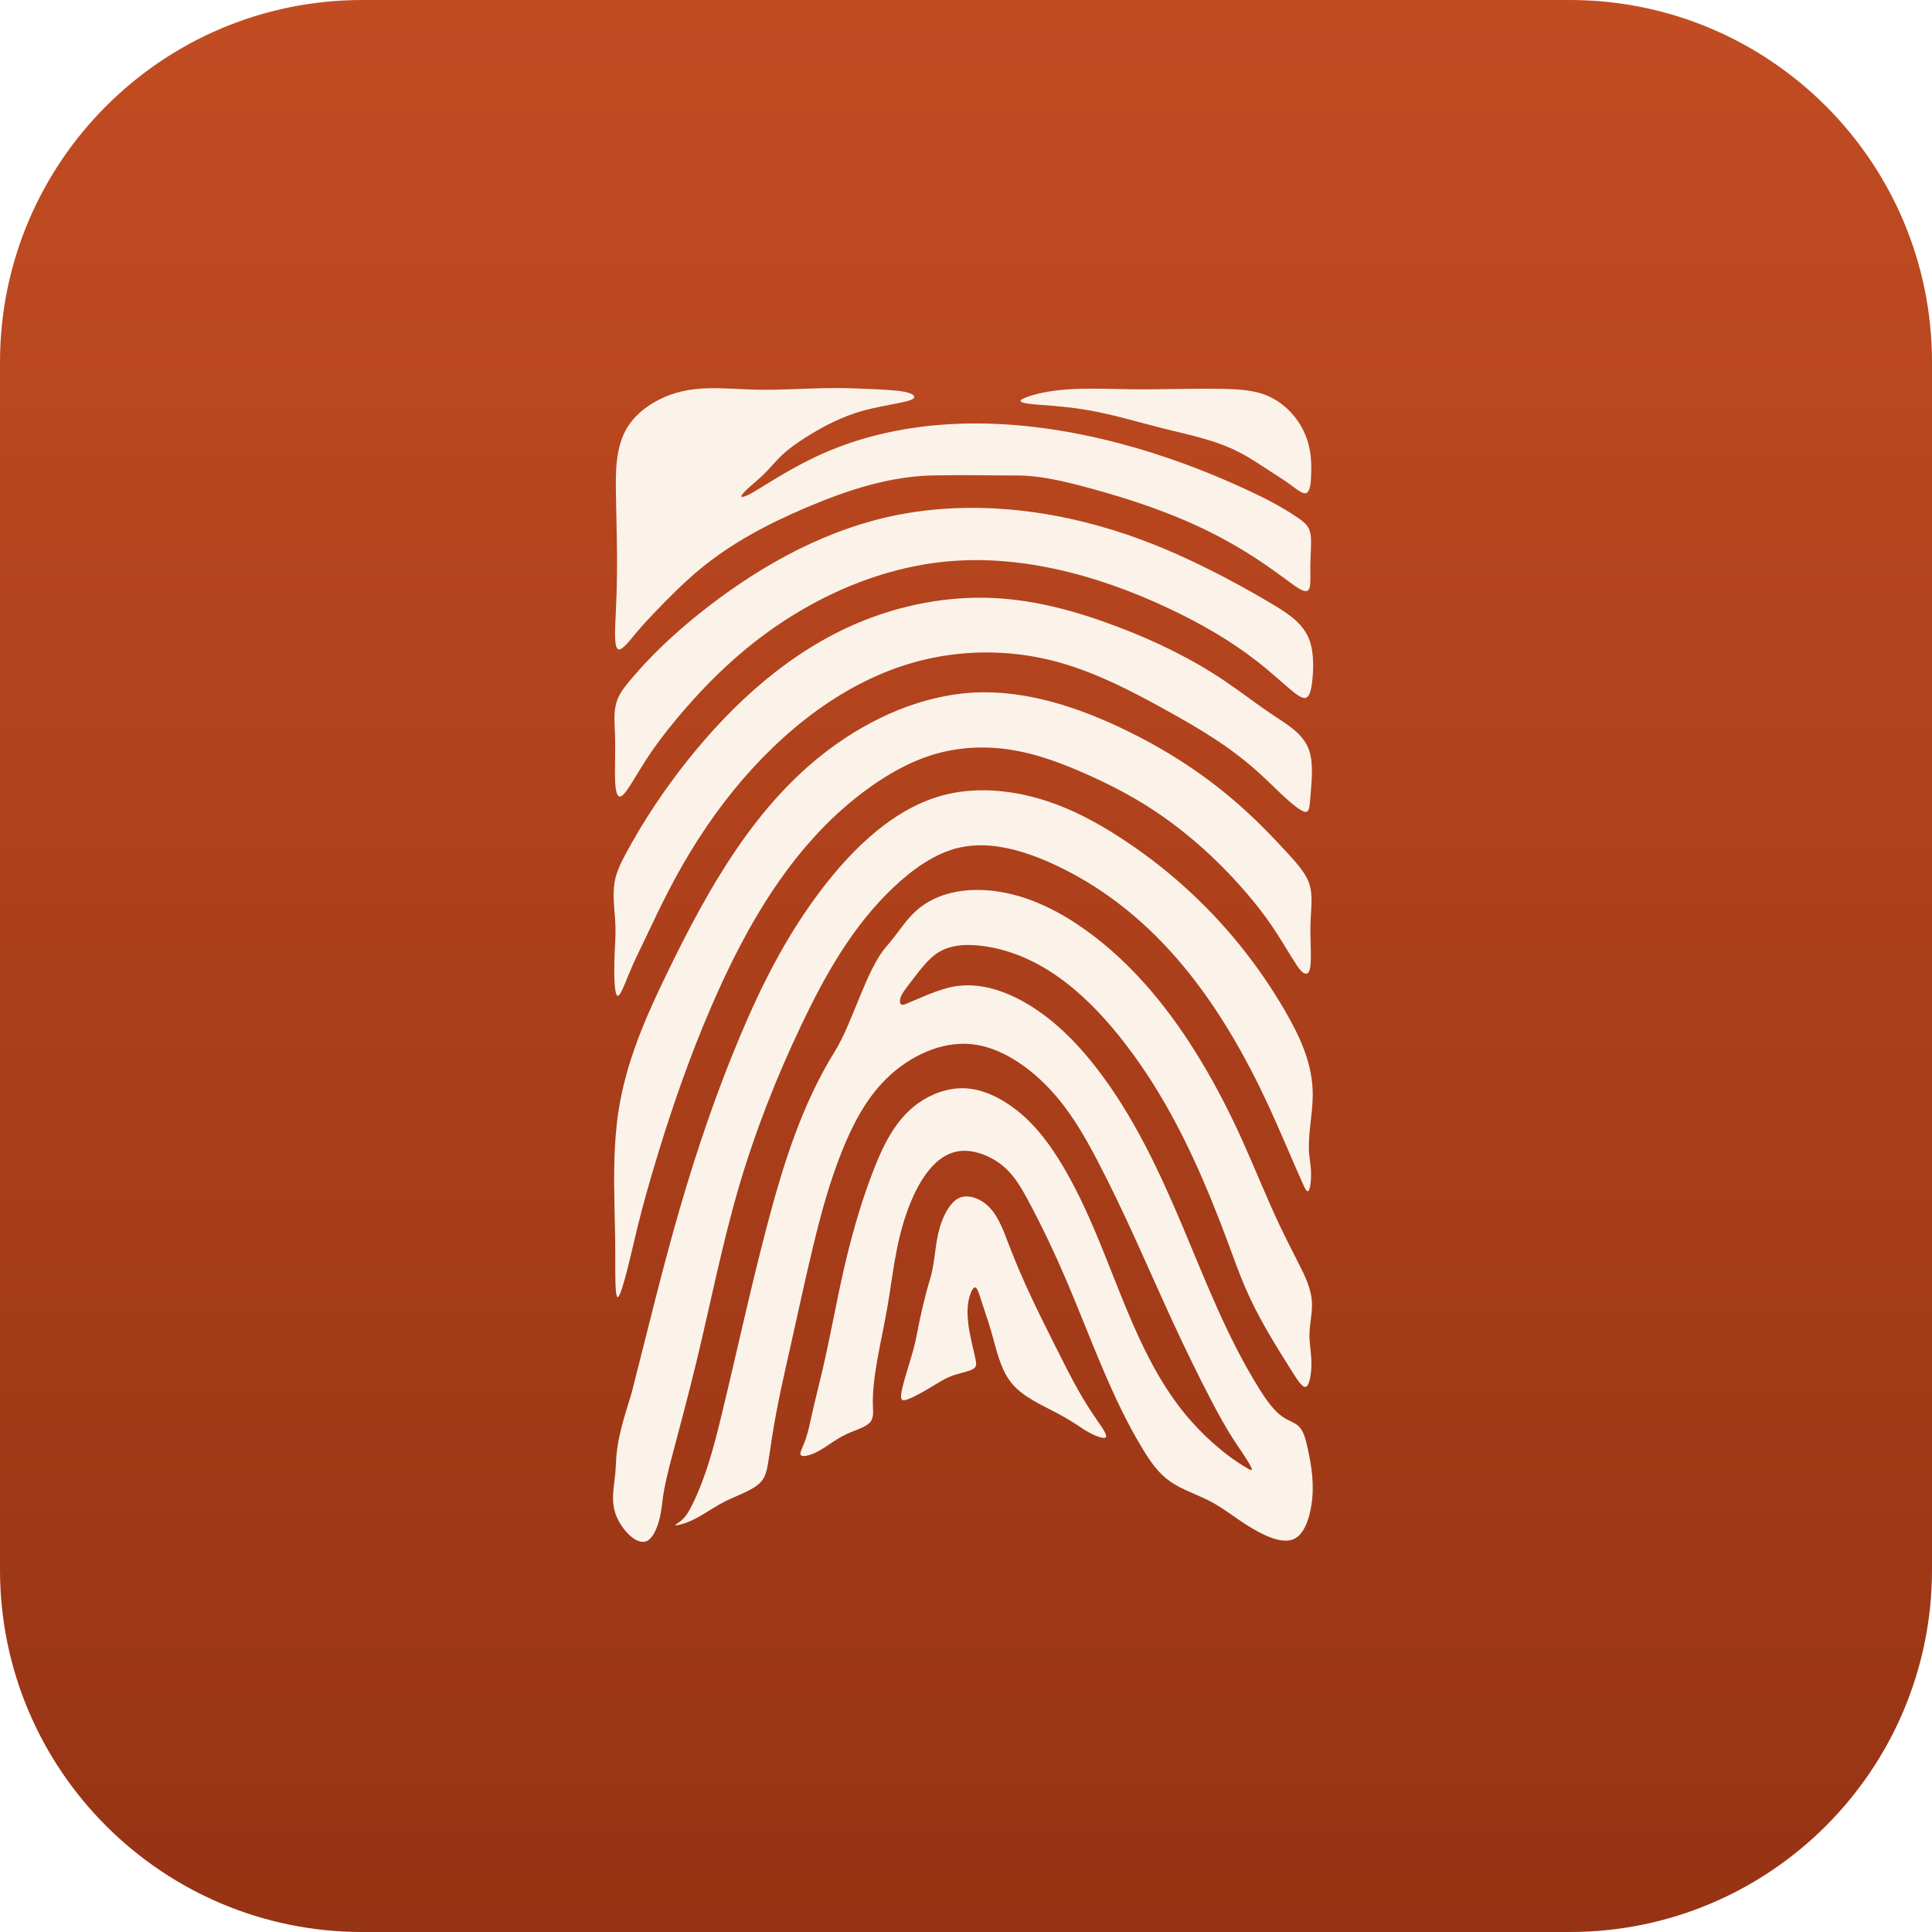
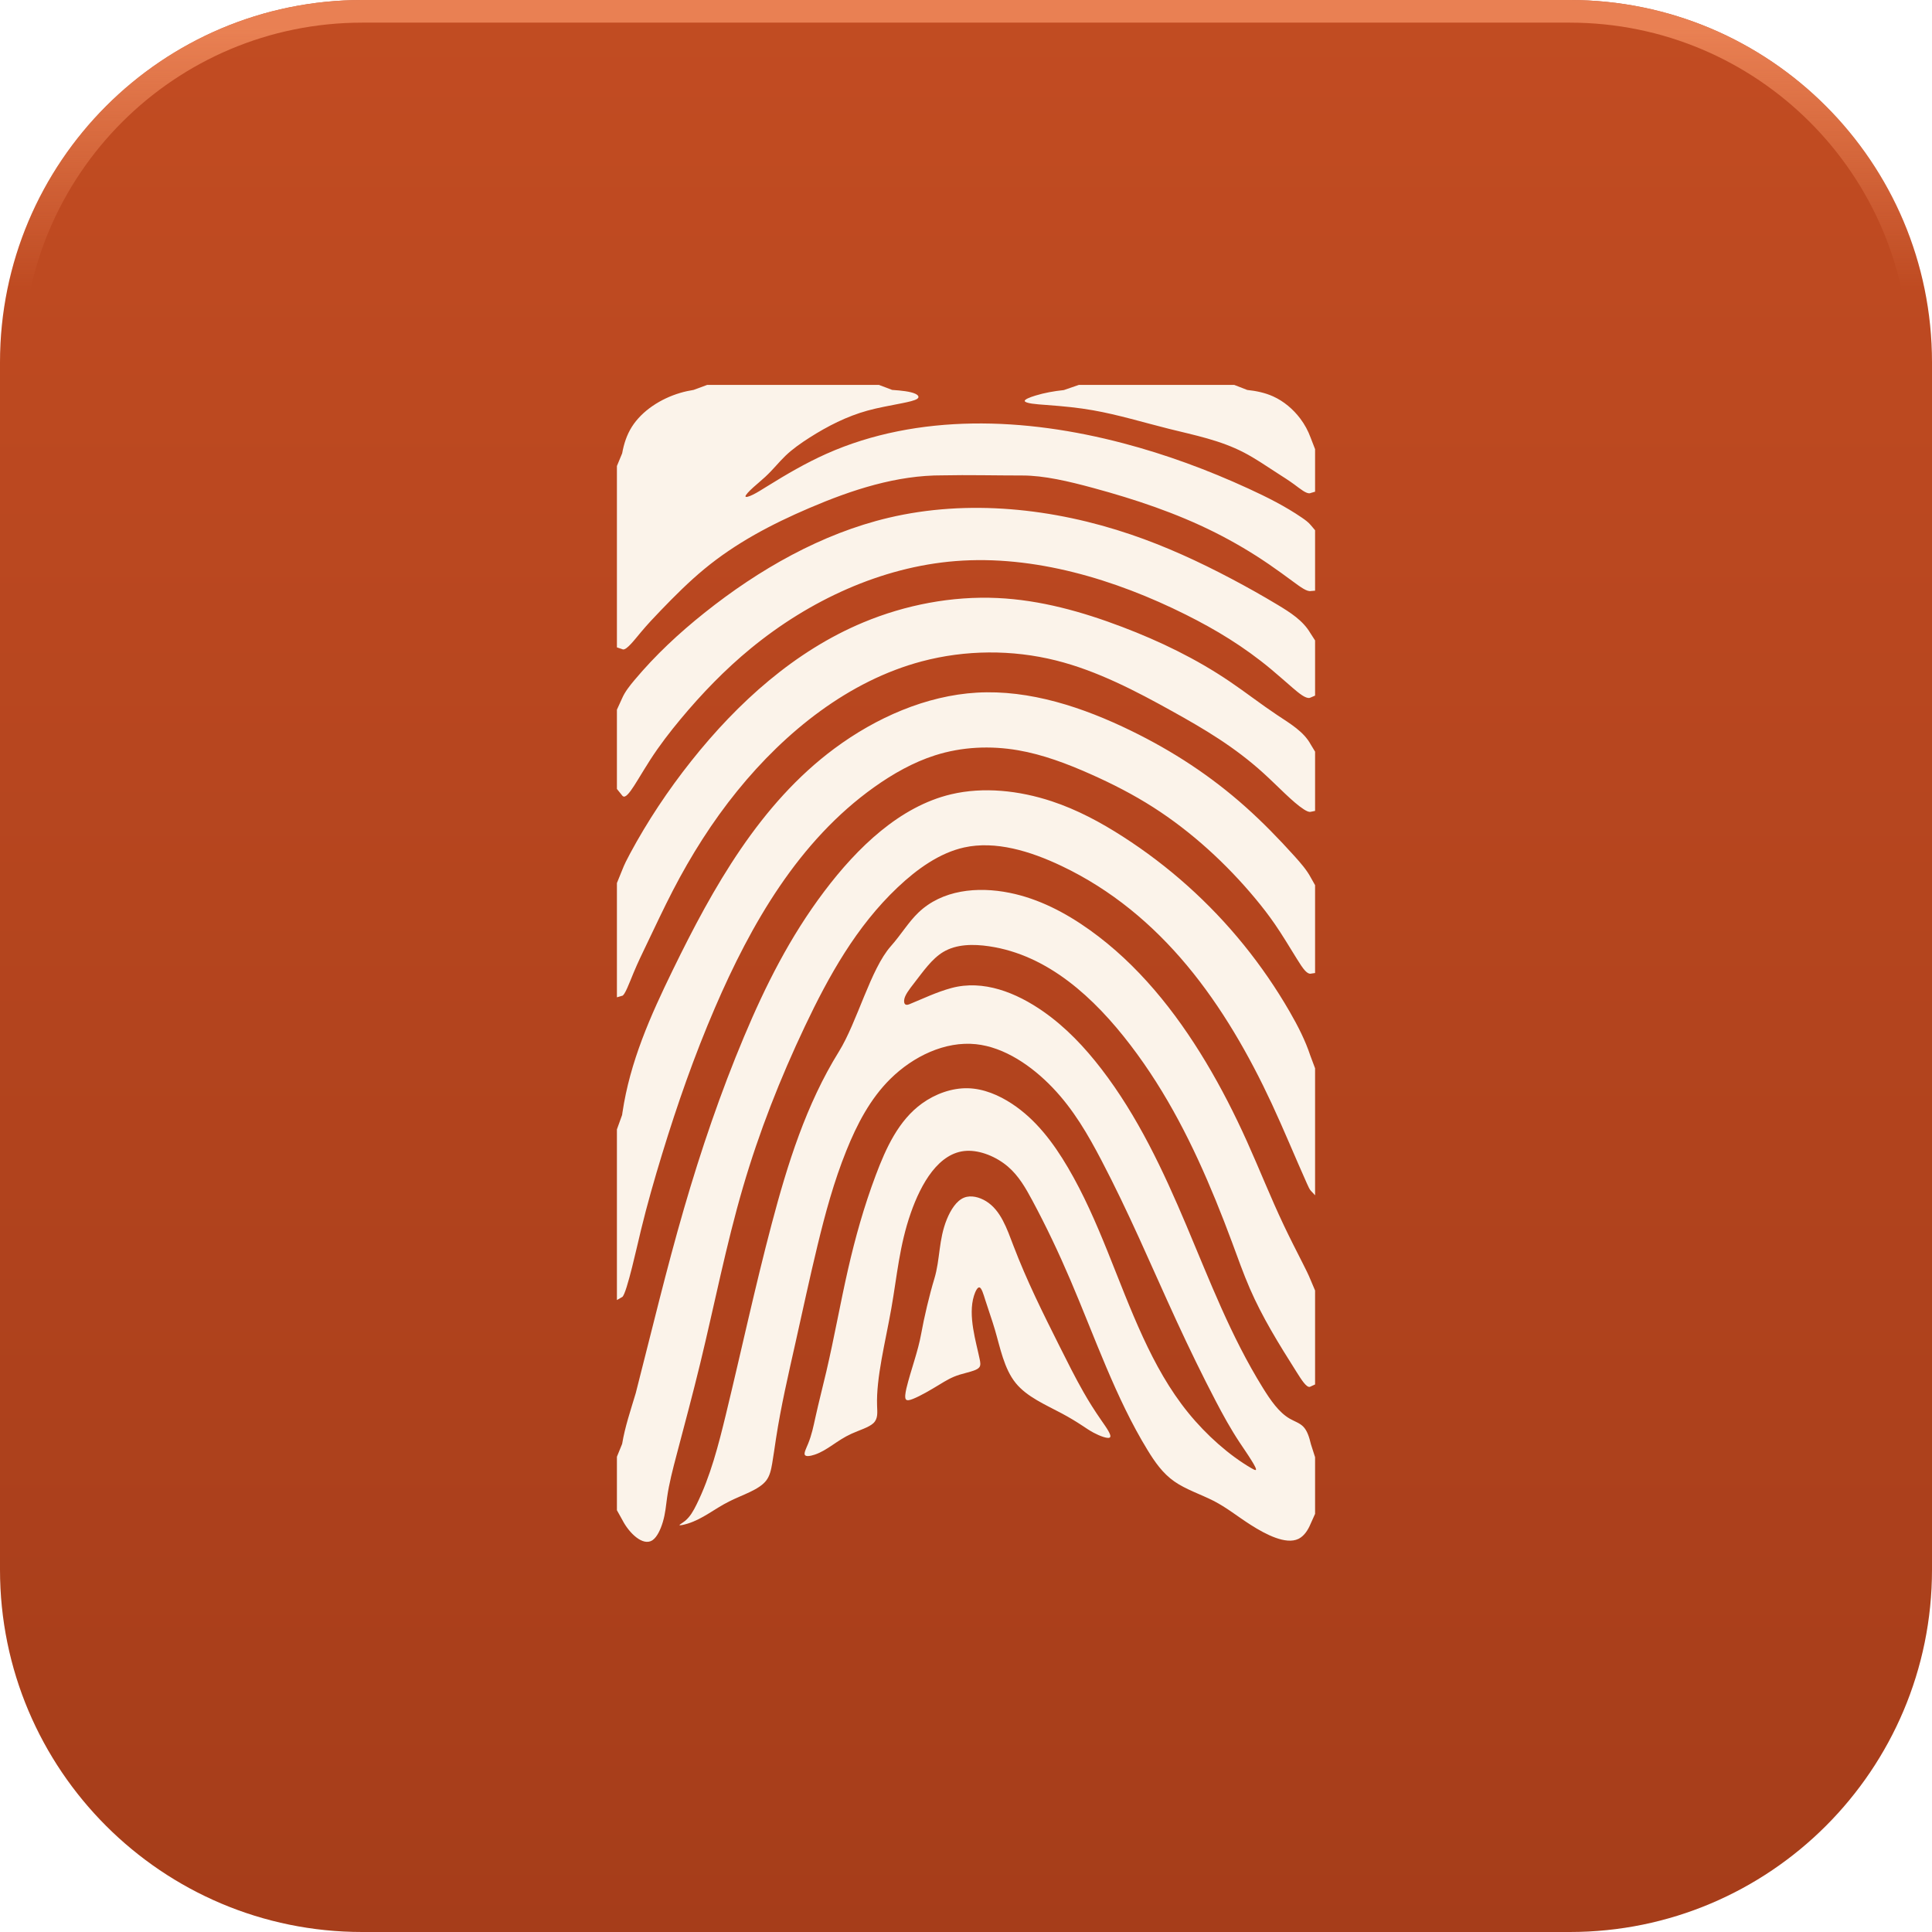
<svg xmlns="http://www.w3.org/2000/svg" width="1024" height="1024" viewBox="0 0 1024 1024">
  <defs>
    <linearGradient id="field" x1="0" y1="0" x2="0" y2="1">
      <stop offset="0" stop-color="#C24C22" />
-       <stop offset="1" stop-color="#963314" />
+       <stop offset="1" stop-color="#A63D1A" />
+     </linearGradient>
+     <linearGradient id="rim" x1="0" y1="0" x2="0" y2="1">
+       <stop offset="0" stop-color="#F08A5C" stop-opacity="0.85" />
+       <stop offset="0.14" stop-color="#F08A5C" stop-opacity="0" />
    </linearGradient>
  </defs>
  <rect width="1024" height="1024" rx="192" fill="url(#field)" />
+   <rect x="6" y="6" width="1012" height="1012" rx="186" fill="none" stroke="url(#rim)" stroke-width="12" />
  <g transform="translate(324.76 204.00) scale(2.21583)">
-     <g transform="translate(1 1)">
-       <path fill="#FBF3EA" fill-rule="evenodd" d="M 0.417,62.273 C -0.736,62.027 -0.466,57.636 -0.286,53.994 C -0.093,50.085 -0.003,47.039 0.024,43.920 C 0.073,38.218 -0.091,32.270 -0.217,26.040 C -0.338,20.056 -0.423,13.811 2.553,9.067 C 4.999,5.168 9.513,2.284 14.129,0.920 C 20.231,-0.882 26.510,-0.028 32.947,0.133 C 39.356,0.294 45.922,-0.231 51.973,-0.250 C 55.157,-0.259 58.199,-0.128 61.946,0.047 C 65.086,0.193 68.722,0.371 70.329,1.100 C 71.106,1.452 71.409,1.934 70.829,2.336 C 70.234,2.750 68.706,3.081 67.231,3.377 C 64.284,3.970 61.551,4.429 58.924,5.157 C 53.972,6.529 49.399,8.855 45.024,11.648 C 42.992,12.946 41.002,14.344 39.333,15.942 C 37.714,17.491 36.396,19.227 34.463,21.017 C 33.553,21.859 32.506,22.713 31.630,23.504 C 30.537,24.491 29.709,25.379 29.755,25.678 C 29.797,25.955 30.589,25.727 31.570,25.242 C 32.538,24.764 33.692,24.035 34.832,23.325 C 39.667,20.317 44.270,17.649 49.069,15.504 C 60.028,10.604 72.011,8.429 84.040,8.238 C 96.167,8.046 108.340,9.871 120.069,12.950 C 130.342,15.648 140.275,19.308 150.052,23.799 C 154.494,25.840 158.903,28.051 162.857,30.766 C 163.826,31.430 164.767,32.125 165.315,33.032 C 166.080,34.297 166.079,35.975 166.023,37.740 C 165.967,39.493 165.855,41.331 165.862,43.264 C 165.869,45.196 165.994,47.224 165.482,47.974 C 164.766,49.025 162.801,47.568 160.868,46.144 C 158.886,44.684 156.939,43.259 154.959,41.904 C 150.795,39.056 146.483,36.517 142.049,34.293 C 132.804,29.657 123.025,26.391 112.960,23.661 C 106.962,22.034 101.139,20.673 96.008,20.673 C 89.623,20.673 82.972,20.506 76.921,20.639 C 65.889,20.586 55.181,24.107 44.994,28.468 C 36.023,32.309 27.457,36.801 19.865,43.078 C 16.191,46.115 12.745,49.571 9.485,52.954 C 7.906,54.593 6.370,56.215 4.763,58.130 C 3.079,60.136 1.316,62.465 0.417,62.273 Z  M 164.794,24.911 C 163.920,25.113 162.444,23.856 160.994,22.792 C 159.649,21.805 158.327,20.985 156.991,20.123 C 154.391,18.446 151.737,16.611 149.004,15.189 C 143.275,12.209 137.200,11.045 131.062,9.512 C 125.031,8.005 118.939,6.141 112.895,5.076 C 109.427,4.464 105.974,4.116 101.662,3.798 C 100.486,3.711 99.247,3.627 98.282,3.483 C 97.314,3.338 96.623,3.133 96.554,2.873 C 96.452,2.485 97.743,1.976 99.084,1.564 C 106.292,-0.650 114.918,-0.051 123.085,0.047 C 130.506,0.135 137.549,-0.191 144.948,-0.043 C 148.730,0.032 152.606,0.232 155.968,1.754 C 158.516,2.907 160.769,4.820 162.449,7.051 C 164.371,9.601 165.542,12.569 165.927,15.847 C 166.089,17.236 166.111,18.680 166.073,20.166 C 166.017,22.372 165.830,24.670 164.794,24.911 Z  M 0.861,97.464 C 0.221,97.635 -0.141,96.670 -0.314,95.269 C -0.456,94.124 -0.472,92.688 -0.466,91.266 C -0.454,88.423 -0.352,85.633 -0.447,82.884 C -0.550,79.889 -0.886,76.943 0.081,74.369 C 0.725,72.655 1.947,71.106 3.204,69.608 C 8.265,63.572 13.896,58.348 19.945,53.522 C 32.985,43.119 47.968,34.571 63.991,30.784 C 82.978,26.297 103.424,28.494 121.977,34.801 C 130.298,37.629 138.238,41.284 146.033,45.402 C 149.740,47.361 153.415,49.424 157.027,51.598 C 160.734,53.830 164.374,56.178 165.775,60.380 C 166.686,63.114 166.650,66.632 166.352,69.538 C 166.122,71.780 165.736,73.658 164.701,73.869 C 163.730,74.068 162.186,72.797 160.595,71.430 C 158.940,70.007 157.234,68.479 155.518,67.049 C 148.958,61.582 142.246,57.537 135.078,53.956 C 118.196,45.520 98.785,39.654 79.997,41.144 C 62.236,42.552 45.030,50.535 31.032,62.027 C 24.859,67.095 19.309,72.845 14.234,78.943 C 11.675,82.017 9.237,85.179 6.990,88.651 C 5.963,90.239 4.975,91.892 3.929,93.590 C 2.815,95.399 1.635,97.259 0.861,97.464 Z  M 0.209,145.136 C -0.578,145.110 -0.701,140.521 -0.611,136.923 C -0.525,133.506 -0.246,130.983 -0.364,128.080 C -0.495,124.854 -1.117,121.159 -0.550,117.914 C -0.123,115.467 0.980,113.276 2.144,111.109 C 6.290,103.396 11.217,95.983 16.760,89.001 C 27.920,74.945 41.579,62.636 57.949,55.810 C 68.040,51.603 79.162,49.478 90.038,49.980 C 100.257,50.451 110.260,53.241 119.885,56.902 C 128.868,60.318 137.521,64.494 145.546,69.924 C 149.379,72.518 153.068,75.399 156.931,77.971 C 160.603,80.415 164.431,82.581 165.693,86.770 C 166.646,89.930 166.137,94.242 165.875,97.574 C 165.744,99.239 165.674,100.660 165.134,101.034 C 164.726,101.318 164.048,101.003 163.306,100.527 C 160.661,98.831 157.200,95.091 153.668,91.883 C 146.729,85.581 139.516,81.338 131.947,77.126 C 123.153,72.233 113.878,67.382 104.037,64.917 C 93.500,62.279 82.314,62.375 71.927,65.132 C 54.525,69.753 39.370,81.844 27.819,96.086 C 21.784,103.527 16.733,111.555 12.384,119.952 C 10.180,124.208 8.156,128.558 6.107,132.826 C 5.069,134.989 4.023,137.131 2.984,139.626 C 1.911,142.203 0.843,145.157 0.209,145.136 Z  M 0.203,217.207 C -0.484,217.293 -0.385,211.518 -0.393,206.903 C -0.401,202.648 -0.499,199.379 -0.575,195.922 C -0.735,188.692 -0.799,180.640 0.322,173.072 C 2.125,160.906 6.991,149.994 12.328,139.037 C 21.994,119.194 33.204,99.206 51.039,85.973 C 60.981,78.596 72.980,73.318 85.095,72.612 C 97.729,71.876 110.487,76.112 122.035,81.751 C 131.998,86.616 141.060,92.526 149.401,99.975 C 153.435,103.577 157.300,107.539 161.024,111.668 C 162.894,113.741 164.729,115.857 165.548,118.140 C 166.613,121.110 165.961,124.362 165.886,128.420 C 165.804,132.782 166.389,138.076 165.448,139.478 C 165.059,140.058 164.408,139.972 163.614,139.122 C 163.006,138.471 162.314,137.372 161.637,136.282 C 159.849,133.400 158.169,130.581 156.362,127.960 C 154.894,125.831 153.342,123.832 151.711,121.871 C 144.778,113.534 136.421,105.870 127.296,100.038 C 122.494,96.968 117.479,94.406 112.244,92.081 C 106.697,89.617 100.904,87.421 94.957,86.396 C 88.329,85.253 81.510,85.567 75.101,87.607 C 69.935,89.252 65.034,92.018 60.545,95.215 C 42.469,108.090 31.074,127.955 22.436,148.029 C 17.512,159.470 13.484,170.979 9.806,182.999 C 7.970,189.001 6.221,195.130 4.789,201.024 C 4.079,203.947 3.447,206.812 2.616,210.102 C 1.782,213.406 0.747,217.138 0.203,217.207 Z  M 7.450,275.388 C 5.040,276.920 1.411,273.174 -0.048,269.765 C -1.817,265.634 -0.401,261.998 -0.243,257.236 C -0.034,250.923 1.738,246.084 3.500,240.189 C 7.367,225.111 10.825,210.560 15.057,195.985 C 19.089,182.097 23.823,168.185 29.416,154.890 C 34.541,142.705 40.388,131.036 48.591,120.161 C 56.539,109.624 66.698,99.831 78.927,96.930 C 86.657,95.096 95.213,96.015 103.020,98.601 C 109.101,100.615 114.727,103.640 120.085,107.086 C 130.967,114.084 140.741,122.816 148.950,132.953 C 153.026,137.986 156.716,143.366 159.919,148.919 C 163.489,155.110 166.454,161.517 166.443,168.818 C 166.436,173.529 165.189,178.613 165.588,183.017 C 165.703,184.276 165.951,185.478 166.019,187.003 C 166.070,188.147 166.018,189.472 165.865,190.438 C 165.706,191.435 165.439,192.050 165.088,191.840 C 164.779,191.655 164.406,190.830 164.037,190.006 C 161.174,183.612 158.592,177.288 155.670,171.003 C 150.256,159.359 143.672,147.852 135.408,137.928 C 127.183,128.051 117.295,119.744 105.341,114.065 C 97.858,110.510 89.564,107.985 82.058,109.644 C 76.183,110.942 70.791,114.802 66.133,119.210 C 56.255,128.559 49.682,140.373 43.961,152.437 C 38.033,164.937 33.019,177.705 29.158,190.901 C 25.102,204.761 22.317,219.091 18.916,233.103 C 17.149,240.384 15.216,247.579 13.274,254.944 C 12.378,258.342 11.480,261.776 11.011,265.081 C 10.736,267.022 10.610,268.919 9.970,271.045 C 9.448,272.780 8.584,274.668 7.450,275.388 Z  M 161.986,275.045 C 159.024,276.448 154.289,274.026 150.658,271.716 C 147.309,269.586 144.899,267.550 141.630,265.889 C 138.699,264.400 135.077,263.213 132.341,261.301 C 129.530,259.337 127.654,256.608 125.916,253.770 C 118.299,241.333 113.324,226.801 107.488,213.153 C 104.716,206.670 101.750,200.387 98.355,194.062 C 96.782,191.132 95.117,188.193 92.514,185.970 C 89.742,183.604 85.906,182.051 82.650,182.212 C 75.986,182.541 71.749,190.052 69.289,197.094 C 66.576,204.860 66.022,212.055 64.643,219.894 C 63.241,227.859 60.987,236.488 61.232,243.210 C 61.290,244.795 61.486,246.273 60.360,247.345 C 59.283,248.368 56.999,249.019 55.107,249.881 C 51.549,251.502 49.375,253.867 46.289,254.890 C 45.277,255.225 44.167,255.416 43.937,254.915 C 43.724,254.450 44.271,253.388 44.705,252.341 C 45.599,250.182 46.014,248.085 46.471,246.007 C 47.287,242.301 48.239,238.655 49.100,234.971 C 50.985,226.901 52.437,218.643 54.273,210.597 C 56.012,202.978 58.096,195.550 60.909,188.059 C 63.367,181.514 66.381,174.921 71.977,170.882 C 75.131,168.605 79.106,167.140 82.986,167.242 C 86.717,167.340 90.362,168.886 93.525,170.973 C 99.265,174.760 103.422,180.327 106.879,186.205 C 114.429,199.044 118.635,213.362 124.838,226.797 C 127.776,233.161 131.163,239.327 135.642,244.844 C 140.048,250.271 145.511,255.071 150.732,258.106 C 151.191,258.373 151.648,258.626 151.806,258.556 C 152.082,258.436 151.461,257.346 150.822,256.315 C 149.868,254.775 148.875,253.367 147.960,251.983 C 145.731,248.609 143.967,245.372 142.225,242.040 C 139.027,235.924 135.903,229.485 132.941,223.072 C 129.865,216.412 126.966,209.778 123.947,203.163 C 121.076,196.872 118.098,190.598 114.909,184.506 C 111.674,178.325 108.222,172.331 103.217,167.100 C 98.216,161.874 91.664,157.408 84.877,156.702 C 77.525,155.937 69.896,159.584 64.406,165.004 C 59.576,169.772 56.401,175.912 53.890,182.150 C 50.899,189.576 48.849,197.139 46.982,204.853 C 45.128,212.516 43.455,220.326 41.726,228.048 C 40.019,235.671 38.257,243.208 37.049,251.065 C 36.735,253.109 36.458,255.176 36.139,257.012 C 35.869,258.570 35.568,259.963 34.708,261.082 C 32.993,263.314 29.051,264.459 25.801,266.101 C 22.273,267.883 19.559,270.250 15.958,271.371 C 15.000,271.669 13.979,271.879 13.970,271.733 C 13.962,271.609 14.682,271.229 15.297,270.731 C 16.515,269.743 17.318,268.290 18.051,266.805 C 21.385,260.049 23.284,252.626 25.081,245.215 C 28.772,229.985 32.028,214.805 36.026,199.681 C 39.811,185.368 44.261,171.105 52.094,158.481 C 56.494,151.389 59.660,138.735 64.528,133.257 C 66.962,130.518 68.710,127.535 71.094,125.243 C 76.776,119.780 85.200,118.937 92.941,120.499 C 99.900,121.904 106.308,125.252 112.089,129.378 C 123.588,137.586 132.602,148.872 139.843,160.937 C 143.544,167.103 146.782,173.473 149.713,179.978 C 152.695,186.595 155.360,193.352 158.502,199.982 C 159.960,203.059 161.521,206.108 163.053,209.126 C 164.640,212.252 166.197,215.345 166.261,218.901 C 166.304,221.239 165.701,223.777 165.654,226.073 C 165.606,228.368 166.113,230.421 166.126,232.989 C 166.138,235.480 165.686,238.456 164.744,238.670 C 163.942,238.852 162.784,237.032 161.669,235.270 C 157.170,228.158 153.365,221.985 150.393,215.142 C 148.837,211.559 147.510,207.792 146.122,204.049 C 144.884,200.710 143.597,197.389 142.251,194.098 C 136.901,181.018 130.619,168.409 121.836,156.915 C 113.191,145.602 102.122,135.369 88.054,133.286 C 84.249,132.723 80.224,132.755 77.080,134.630 C 74.328,136.270 72.250,139.321 70.059,142.135 C 68.913,143.610 67.820,145.025 67.710,146.138 C 67.613,147.120 68.023,147.523 68.949,147.146 C 72.184,145.829 75.474,144.221 79.030,143.265 C 86.630,141.220 94.498,144.338 101.034,148.916 C 106.429,152.695 110.917,157.469 114.866,162.598 C 123.588,173.924 129.684,186.979 135.228,200.091 C 140.791,213.250 145.798,226.466 153.495,238.884 C 155.342,241.863 157.344,244.797 159.970,246.295 C 161.082,246.930 162.306,247.306 163.158,248.165 C 164.261,249.275 164.740,251.192 165.162,253.078 C 166.195,257.701 166.882,262.142 166.119,266.985 C 165.588,270.357 164.354,273.924 161.986,275.045 Z  M 116.875,250.797 C 116.355,251.117 114.489,250.421 112.997,249.620 C 112.019,249.095 111.201,248.526 110.383,247.984 C 108.770,246.916 107.158,245.954 105.443,245.036 C 101.529,242.941 97.081,241.076 94.386,237.750 C 91.596,234.308 90.684,229.301 89.404,224.954 C 88.718,222.619 87.925,220.475 87.095,217.837 C 86.674,216.496 86.242,215.028 85.742,214.886 C 85.275,214.753 84.748,215.774 84.406,216.872 C 82.913,221.656 84.924,227.903 85.783,232.098 C 85.927,232.805 86.039,233.454 85.730,233.924 C 85.493,234.284 85.009,234.540 84.397,234.764 C 83.410,235.126 82.093,235.406 80.986,235.750 C 78.999,236.367 77.689,237.190 76.039,238.192 C 74.088,239.378 71.662,240.816 69.831,241.542 C 69.061,241.847 68.397,242.027 68.123,241.664 C 67.814,241.256 68.000,240.160 68.233,239.079 C 69.328,234.556 71.004,230.310 71.782,225.963 C 72.467,222.133 73.760,216.639 74.931,212.800 C 76.343,208.148 75.915,203.501 77.919,198.585 C 78.815,196.388 80.196,194.138 82.060,193.403 C 83.704,192.755 85.724,193.286 87.319,194.273 C 90.819,196.438 92.277,200.799 93.851,204.918 C 97.107,213.440 100.860,220.926 104.819,228.840 C 106.705,232.609 108.637,236.475 110.631,239.968 C 111.881,242.157 113.156,244.199 114.858,246.657 C 116.080,248.421 117.522,250.398 116.875,250.797 Z" />
+     <g transform="translate(1 0)">
+       <path fill="#FBF3EA" d="M1.417 63.273C1.359 63.261 1.305 63.238 1.255 63.206L0 62.788L0 19.404L1.257 16.368C1.662 14.102 2.363 11.965 3.553 10.067C5.999 6.168 10.513 3.284 15.129 1.92C16.197 1.605 17.27 1.371 18.349 1.2L21.6 0L62.666 0L65.838 1.201C68.085 1.349 70.204 1.59 71.329 2.1C72.106 2.452 72.409 2.934 71.829 3.336C71.234 3.75 69.706 4.081 68.231 4.377C65.284 4.97 62.551 5.429 59.924 6.157C54.972 7.529 50.399 9.855 46.024 12.648C43.992 13.946 42.002 15.344 40.333 16.942C38.714 18.491 37.396 20.227 35.463 22.017C34.553 22.859 33.506 23.713 32.63 24.504C31.537 25.491 30.709 26.379 30.755 26.678C30.797 26.955 31.589 26.727 32.57 26.242C33.538 25.764 34.692 25.035 35.832 24.325C40.667 21.317 45.27 18.649 50.069 16.504C61.028 11.604 73.011 9.429 85.04 9.238C97.167 9.046 109.34 10.871 121.069 13.95C131.342 16.648 141.275 20.308 151.052 24.799C155.494 26.84 159.903 29.051 163.857 31.766C164.656 32.314 165.437 32.883 165.993 33.574L167 34.764L167 49.224L165.998 49.309C165.079 49.516 163.463 48.319 161.868 47.144C159.886 45.684 157.939 44.259 155.959 42.904C151.795 40.056 147.483 37.517 143.049 35.293C133.804 30.657 124.025 27.391 113.96 24.661C107.962 23.034 102.139 21.673 97.008 21.673C90.623 21.673 83.972 21.506 77.921 21.639C66.889 21.586 56.181 25.107 45.994 29.468C37.023 33.309 28.457 37.801 20.865 44.078C17.191 47.115 13.745 50.571 10.485 53.954C8.906 55.593 7.37 57.215 5.763 59.13C4.121 61.086 2.404 63.349 1.486 63.283ZM165.794 25.911C164.92 26.113 163.444 24.856 161.994 23.792C160.649 22.805 159.327 21.985 157.991 21.123C155.391 19.446 152.737 17.611 150.004 16.189C144.275 13.209 138.2 12.045 132.062 10.512C126.031 9.005 119.939 7.141 113.895 6.076C110.427 5.464 106.974 5.116 102.662 4.798C101.486 4.711 100.247 4.627 99.282 4.483C98.314 4.338 97.623 4.133 97.554 3.873C97.452 3.485 98.743 2.976 100.084 2.564C102.246 1.9 104.536 1.489 106.903 1.241L110.505 0L147.654 0L150.774 1.212C152.932 1.441 155.035 1.879 156.968 2.754C159.516 3.907 161.769 5.82 163.449 8.051C164.506 9.454 165.336 10.982 165.933 12.62L167 15.374L167 25.547L165.943 25.86C165.919 25.871 165.895 25.881 165.87 25.889ZM1.861 98.464C1.605 98.532 1.393 98.419 1.221 98.169L0 96.649L0 77.69L1.235 74.986C1.908 73.423 3.041 71.994 4.204 70.608C9.265 64.572 14.896 59.348 20.945 54.522C33.985 44.119 48.968 35.571 64.991 31.784C83.978 27.297 104.424 29.494 122.977 35.801C131.298 38.629 139.238 42.284 147.033 46.402C150.74 48.361 154.415 50.424 158.027 52.598C161.085 54.439 164.098 56.36 165.845 59.335L167 61.125L167 74.321L165.993 74.757C165.902 74.81 165.804 74.848 165.701 74.869C164.73 75.068 163.186 73.797 161.595 72.43C159.94 71.007 158.234 69.479 156.518 68.049C149.958 62.582 143.246 58.537 136.078 54.956C119.196 46.52 99.785 40.654 80.997 42.144C63.236 43.552 46.03 51.535 32.032 63.027C25.859 68.095 20.309 73.845 15.234 79.943C12.675 83.017 10.237 86.179 7.99 89.651C6.963 91.239 5.975 92.892 4.929 94.59C3.843 96.354 2.694 98.166 1.92 98.446ZM1.209 146.136L0 146.492L0 119.158L1.248 116.086C1.769 114.718 2.446 113.409 3.144 112.109C7.29 104.396 12.217 96.983 17.76 90.001C28.92 75.945 42.579 63.636 58.949 56.81C69.04 52.603 80.162 50.478 91.038 50.98C101.257 51.451 111.26 54.241 120.885 57.902C129.868 61.318 138.521 65.494 146.546 70.924C150.379 73.518 154.068 76.399 157.931 78.971C161.052 81.048 164.286 82.925 165.961 86.014L167 87.729L167 101.901L165.969 102.113C165.556 102.237 164.955 101.944 164.306 101.527C161.661 99.831 158.2 96.091 154.668 92.883C147.729 86.581 140.516 82.338 132.947 78.126C124.153 73.233 114.878 68.382 105.037 65.917C94.5 63.279 83.314 63.375 72.927 66.132C55.525 70.753 40.37 82.844 28.819 97.086C22.784 104.527 17.733 112.555 13.384 120.952C11.18 125.208 9.156 129.558 7.107 133.826C6.069 135.989 5.023 138.131 3.984 140.626C2.938 143.139 1.896 146.01 1.257 146.132ZM1.203 218.207L0 218.905L0 178.083L1.24 174.64C1.267 174.451 1.294 174.261 1.322 174.072C3.125 161.906 7.991 150.994 13.328 140.037C22.994 120.194 34.204 100.206 52.039 86.973C61.981 79.596 73.98 74.318 86.095 73.612C98.729 72.876 111.487 77.112 123.035 82.751C132.998 87.616 142.06 93.526 150.401 100.975C154.435 104.577 158.3 108.539 162.024 112.668C163.52 114.326 164.994 116.012 165.943 117.789L167 119.666L167 140.678L165.99 140.829C165.621 140.921 165.15 140.696 164.614 140.122C164.006 139.471 163.314 138.372 162.637 137.282C160.849 134.4 159.169 131.581 157.362 128.96C155.894 126.831 154.342 124.832 152.711 122.871C145.778 114.534 137.421 106.87 128.296 101.038C123.494 97.968 118.479 95.406 113.244 93.081C107.697 90.617 101.904 88.421 95.957 87.396C89.329 86.253 82.51 86.567 76.101 88.607C70.935 90.252 66.034 93.018 61.545 96.215C43.469 109.09 32.074 128.955 23.436 149.029C18.512 160.47 14.484 171.979 10.806 183.999C8.97 190.001 7.221 196.13 5.789 202.024C5.079 204.947 4.447 207.812 3.616 211.102C2.803 214.323 1.799 217.952 1.245 218.195ZM8.45 276.388C6.221 277.805 2.948 274.706 1.315 271.535L0 269.177L0 256.384L1.251 253.31C1.94 249.182 3.223 245.463 4.5 241.189C8.367 226.111 11.825 211.56 16.057 196.985C20.089 183.097 24.823 169.185 30.416 155.89C35.541 143.705 41.388 132.036 49.591 121.161C57.539 110.624 67.698 100.831 79.927 97.93C87.657 96.096 96.213 97.015 104.02 99.601C110.101 101.615 115.727 104.64 121.085 108.086C131.967 115.084 141.741 123.816 149.95 133.953C154.026 138.986 157.716 144.366 160.919 149.919C162.883 153.324 164.663 156.794 165.866 160.443L167 163.47L167 193.845L165.993 192.766C165.704 192.49 165.369 191.748 165.037 191.006C162.174 184.612 159.592 178.288 156.67 172.003C151.256 160.359 144.672 148.852 136.408 138.928C128.183 129.051 118.295 120.744 106.341 115.065C98.858 111.51 90.564 108.985 83.058 110.644C77.183 111.942 71.791 115.802 67.133 120.21C57.255 129.559 50.682 141.373 44.961 153.437C39.033 165.937 34.019 178.705 30.158 191.901C26.102 205.761 23.317 220.091 19.916 234.103C18.149 241.384 16.216 248.579 14.274 255.944C13.378 259.342 12.48 262.776 12.011 266.081C11.736 268.022 11.61 269.919 10.97 272.045C10.461 273.737 9.627 275.574 8.535 276.332ZM162.986 276.045C160.024 277.448 155.289 275.026 151.658 272.716C148.309 270.586 145.899 268.55 142.63 266.889C139.699 265.4 136.077 264.213 133.341 262.301C130.53 260.337 128.654 257.608 126.916 254.77C119.299 242.333 114.324 227.801 108.488 214.153C105.716 207.67 102.75 201.387 99.355 195.062C97.782 192.132 96.117 189.193 93.514 186.97C90.742 184.604 86.906 183.051 83.65 183.212C76.986 183.541 72.749 191.052 70.289 198.094C67.576 205.86 67.022 213.055 65.643 220.894C64.241 228.859 61.987 237.488 62.232 244.21C62.29 245.795 62.486 247.273 61.36 248.345C60.283 249.368 57.999 250.019 56.107 250.881C52.549 252.502 50.375 254.867 47.289 255.89C46.277 256.225 45.167 256.416 44.937 255.915C44.724 255.45 45.271 254.388 45.705 253.341C46.599 251.182 47.014 249.085 47.471 247.007C48.287 243.301 49.239 239.655 50.1 235.971C51.985 227.901 53.437 219.643 55.273 211.597C57.012 203.978 59.096 196.55 61.909 189.059C64.367 182.514 67.381 175.921 72.977 171.882C76.131 169.605 80.106 168.14 83.986 168.242C87.717 168.34 91.362 169.886 94.525 171.973C100.265 175.76 104.422 181.327 107.879 187.205C115.429 200.044 119.635 214.362 125.838 227.797C128.776 234.161 132.163 240.327 136.642 245.844C141.048 251.271 146.511 256.071 151.732 259.106C152.191 259.373 152.648 259.626 152.806 259.556C153.082 259.436 152.461 258.346 151.822 257.315C150.868 255.775 149.875 254.367 148.96 252.983C146.731 249.609 144.967 246.372 143.225 243.04C140.027 236.924 136.903 230.485 133.941 224.072C130.865 217.412 127.966 210.778 124.947 204.163C122.076 197.872 119.098 191.598 115.909 185.506C112.674 179.325 109.222 173.331 104.217 168.1C99.216 162.874 92.664 158.408 85.877 157.702C78.525 156.937 70.896 160.584 65.406 166.004C60.576 170.772 57.401 176.912 54.89 183.15C51.899 190.576 49.849 198.139 47.982 205.853C46.128 213.516 44.455 221.326 42.726 229.048C41.019 236.671 39.257 244.208 38.049 252.065C37.735 254.109 37.458 256.176 37.139 258.012C36.869 259.57 36.568 260.963 35.708 262.082C33.993 264.314 30.051 265.459 26.801 267.101C23.273 268.883 20.559 271.25 16.958 272.371C16 272.669 14.979 272.879 14.97 272.733C14.962 272.609 15.682 272.229 16.297 271.731C17.515 270.743 18.318 269.29 19.051 267.805C22.385 261.049 24.284 253.626 26.081 246.215C29.772 230.985 33.028 215.805 37.026 200.681C40.811 186.368 45.261 172.105 53.094 159.481C57.494 152.389 60.66 139.735 65.528 134.257C67.962 131.518 69.71 128.535 72.094 126.243C77.776 120.78 86.2 119.937 93.941 121.499C100.9 122.904 107.308 126.252 113.089 130.378C124.588 138.586 133.602 149.872 140.843 161.937C144.544 168.103 147.782 174.473 150.713 180.978C153.695 187.595 156.36 194.352 159.502 200.982C160.96 204.059 162.521 207.108 164.053 210.126C164.727 211.455 165.397 212.777 165.948 214.132L167 216.619L167 239.094L165.948 239.577C165.883 239.622 165.815 239.654 165.744 239.67C164.942 239.852 163.784 238.032 162.669 236.27C158.17 229.158 154.365 222.985 151.393 216.142C149.837 212.559 148.51 208.792 147.122 205.049C145.884 201.71 144.597 198.389 143.251 195.098C137.901 182.018 131.619 169.409 122.836 157.915C114.191 146.602 103.122 136.369 89.054 134.286C85.249 133.723 81.224 133.755 78.08 135.63C75.328 137.27 73.25 140.321 71.059 143.135C69.913 144.61 68.82 146.025 68.71 147.138C68.613 148.12 69.023 148.523 69.949 148.146C73.184 146.829 76.474 145.221 80.03 144.265C87.63 142.22 95.498 145.338 102.034 149.916C107.429 153.695 111.917 158.469 115.866 163.598C124.588 174.924 130.684 187.979 136.228 201.091C141.791 214.25 146.798 227.466 154.495 239.884C156.342 242.863 158.344 245.797 160.97 247.295C162.082 247.93 163.306 248.306 164.158 249.165C165.123 250.136 165.611 251.725 166 253.371L167 256.491L167 270.049L165.936 272.415C165.279 273.997 164.375 275.305 163.161 275.956ZM117.875 251.797C117.355 252.117 115.489 251.421 113.997 250.62C113.019 250.095 112.201 249.526 111.383 248.984C109.77 247.916 108.158 246.954 106.443 246.036C102.529 243.941 98.081 242.076 95.386 238.75C92.596 235.308 91.684 230.301 90.404 225.954C89.718 223.619 88.925 221.475 88.095 218.837C87.674 217.496 87.242 216.028 86.742 215.886C86.275 215.753 85.748 216.774 85.406 217.872C83.913 222.656 85.924 228.903 86.783 233.098C86.927 233.805 87.039 234.454 86.73 234.924C86.493 235.284 86.009 235.54 85.397 235.764C84.41 236.126 83.093 236.406 81.986 236.75C79.999 237.367 78.689 238.19 77.039 239.192C75.088 240.378 72.662 241.816 70.831 242.542C70.061 242.847 69.397 243.027 69.123 242.664C68.814 242.256 69 241.16 69.233 240.079C70.328 235.556 72.004 231.31 72.782 226.963C73.467 223.133 74.76 217.639 75.931 213.8C77.343 209.148 76.915 204.501 78.919 199.585C79.815 197.388 81.196 195.138 83.06 194.403C84.704 193.755 86.724 194.286 88.319 195.273C91.819 197.438 93.277 201.799 94.851 205.918C98.107 214.44 101.86 221.926 105.819 229.84C107.705 233.609 109.637 237.475 111.631 240.968C112.881 243.157 114.156 245.199 115.858 247.657C117.049 249.377 118.45 251.299 117.92 251.764Z" />
    </g>
  </g>
</svg>
